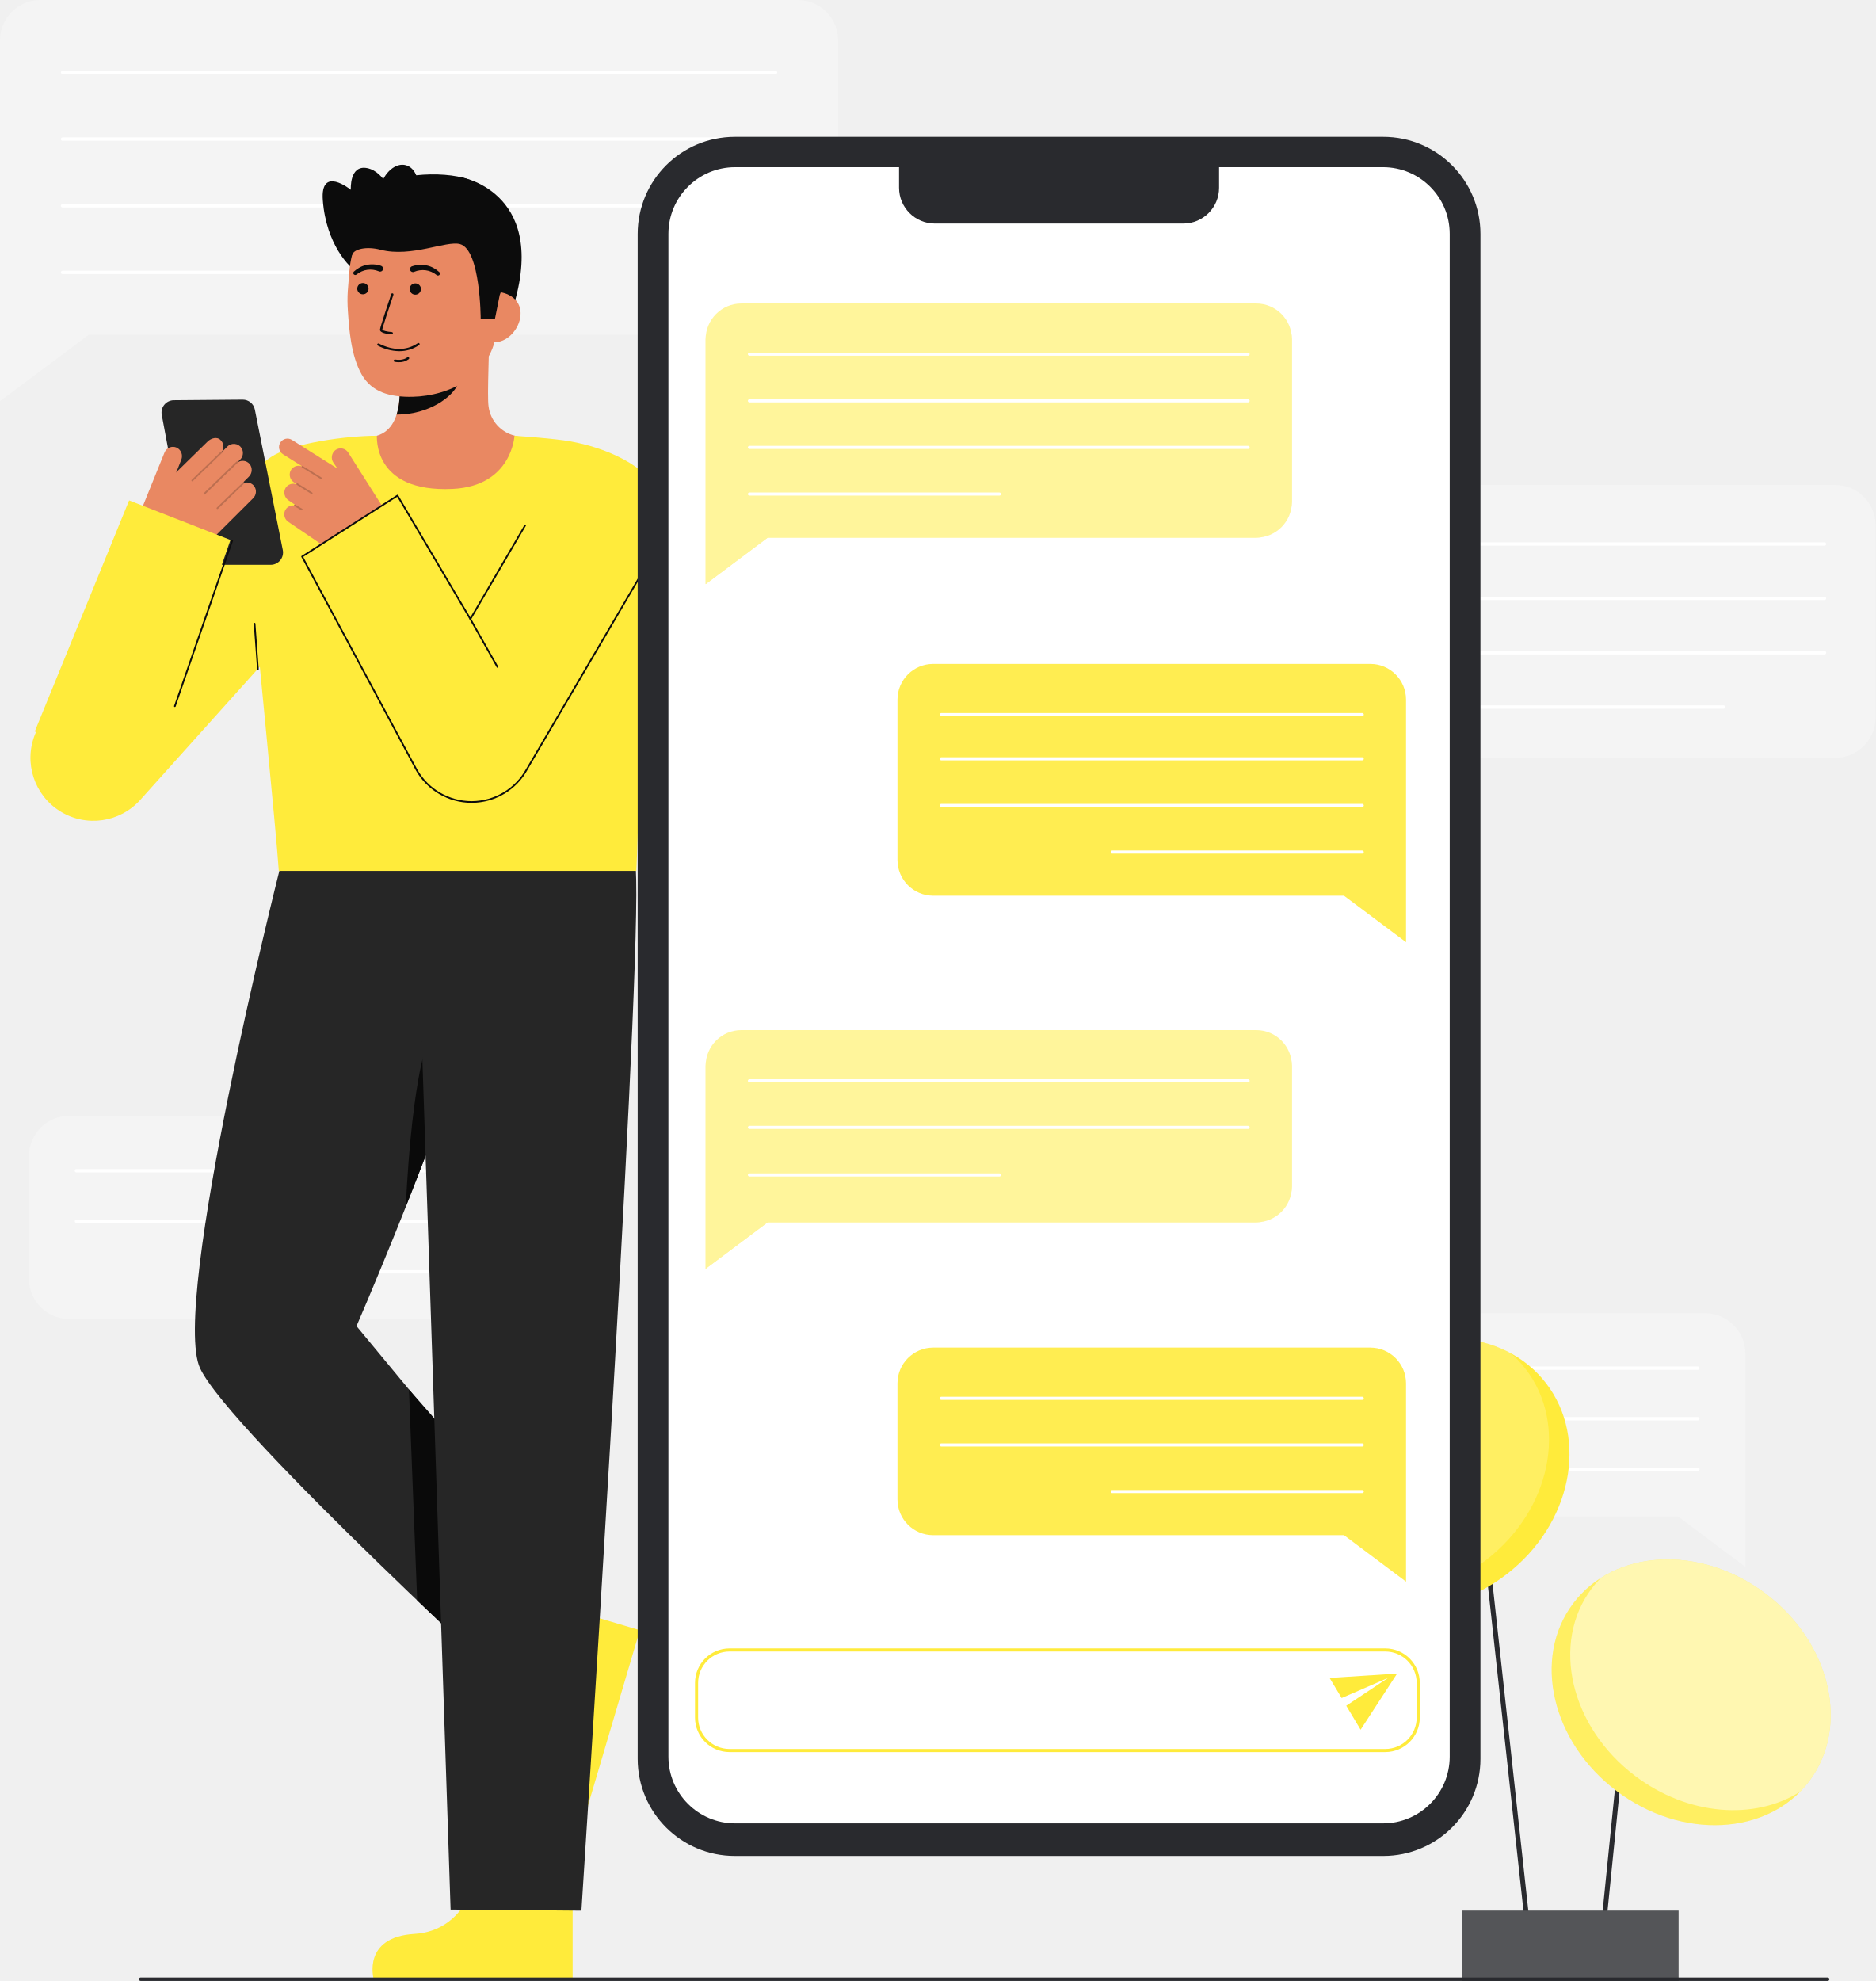
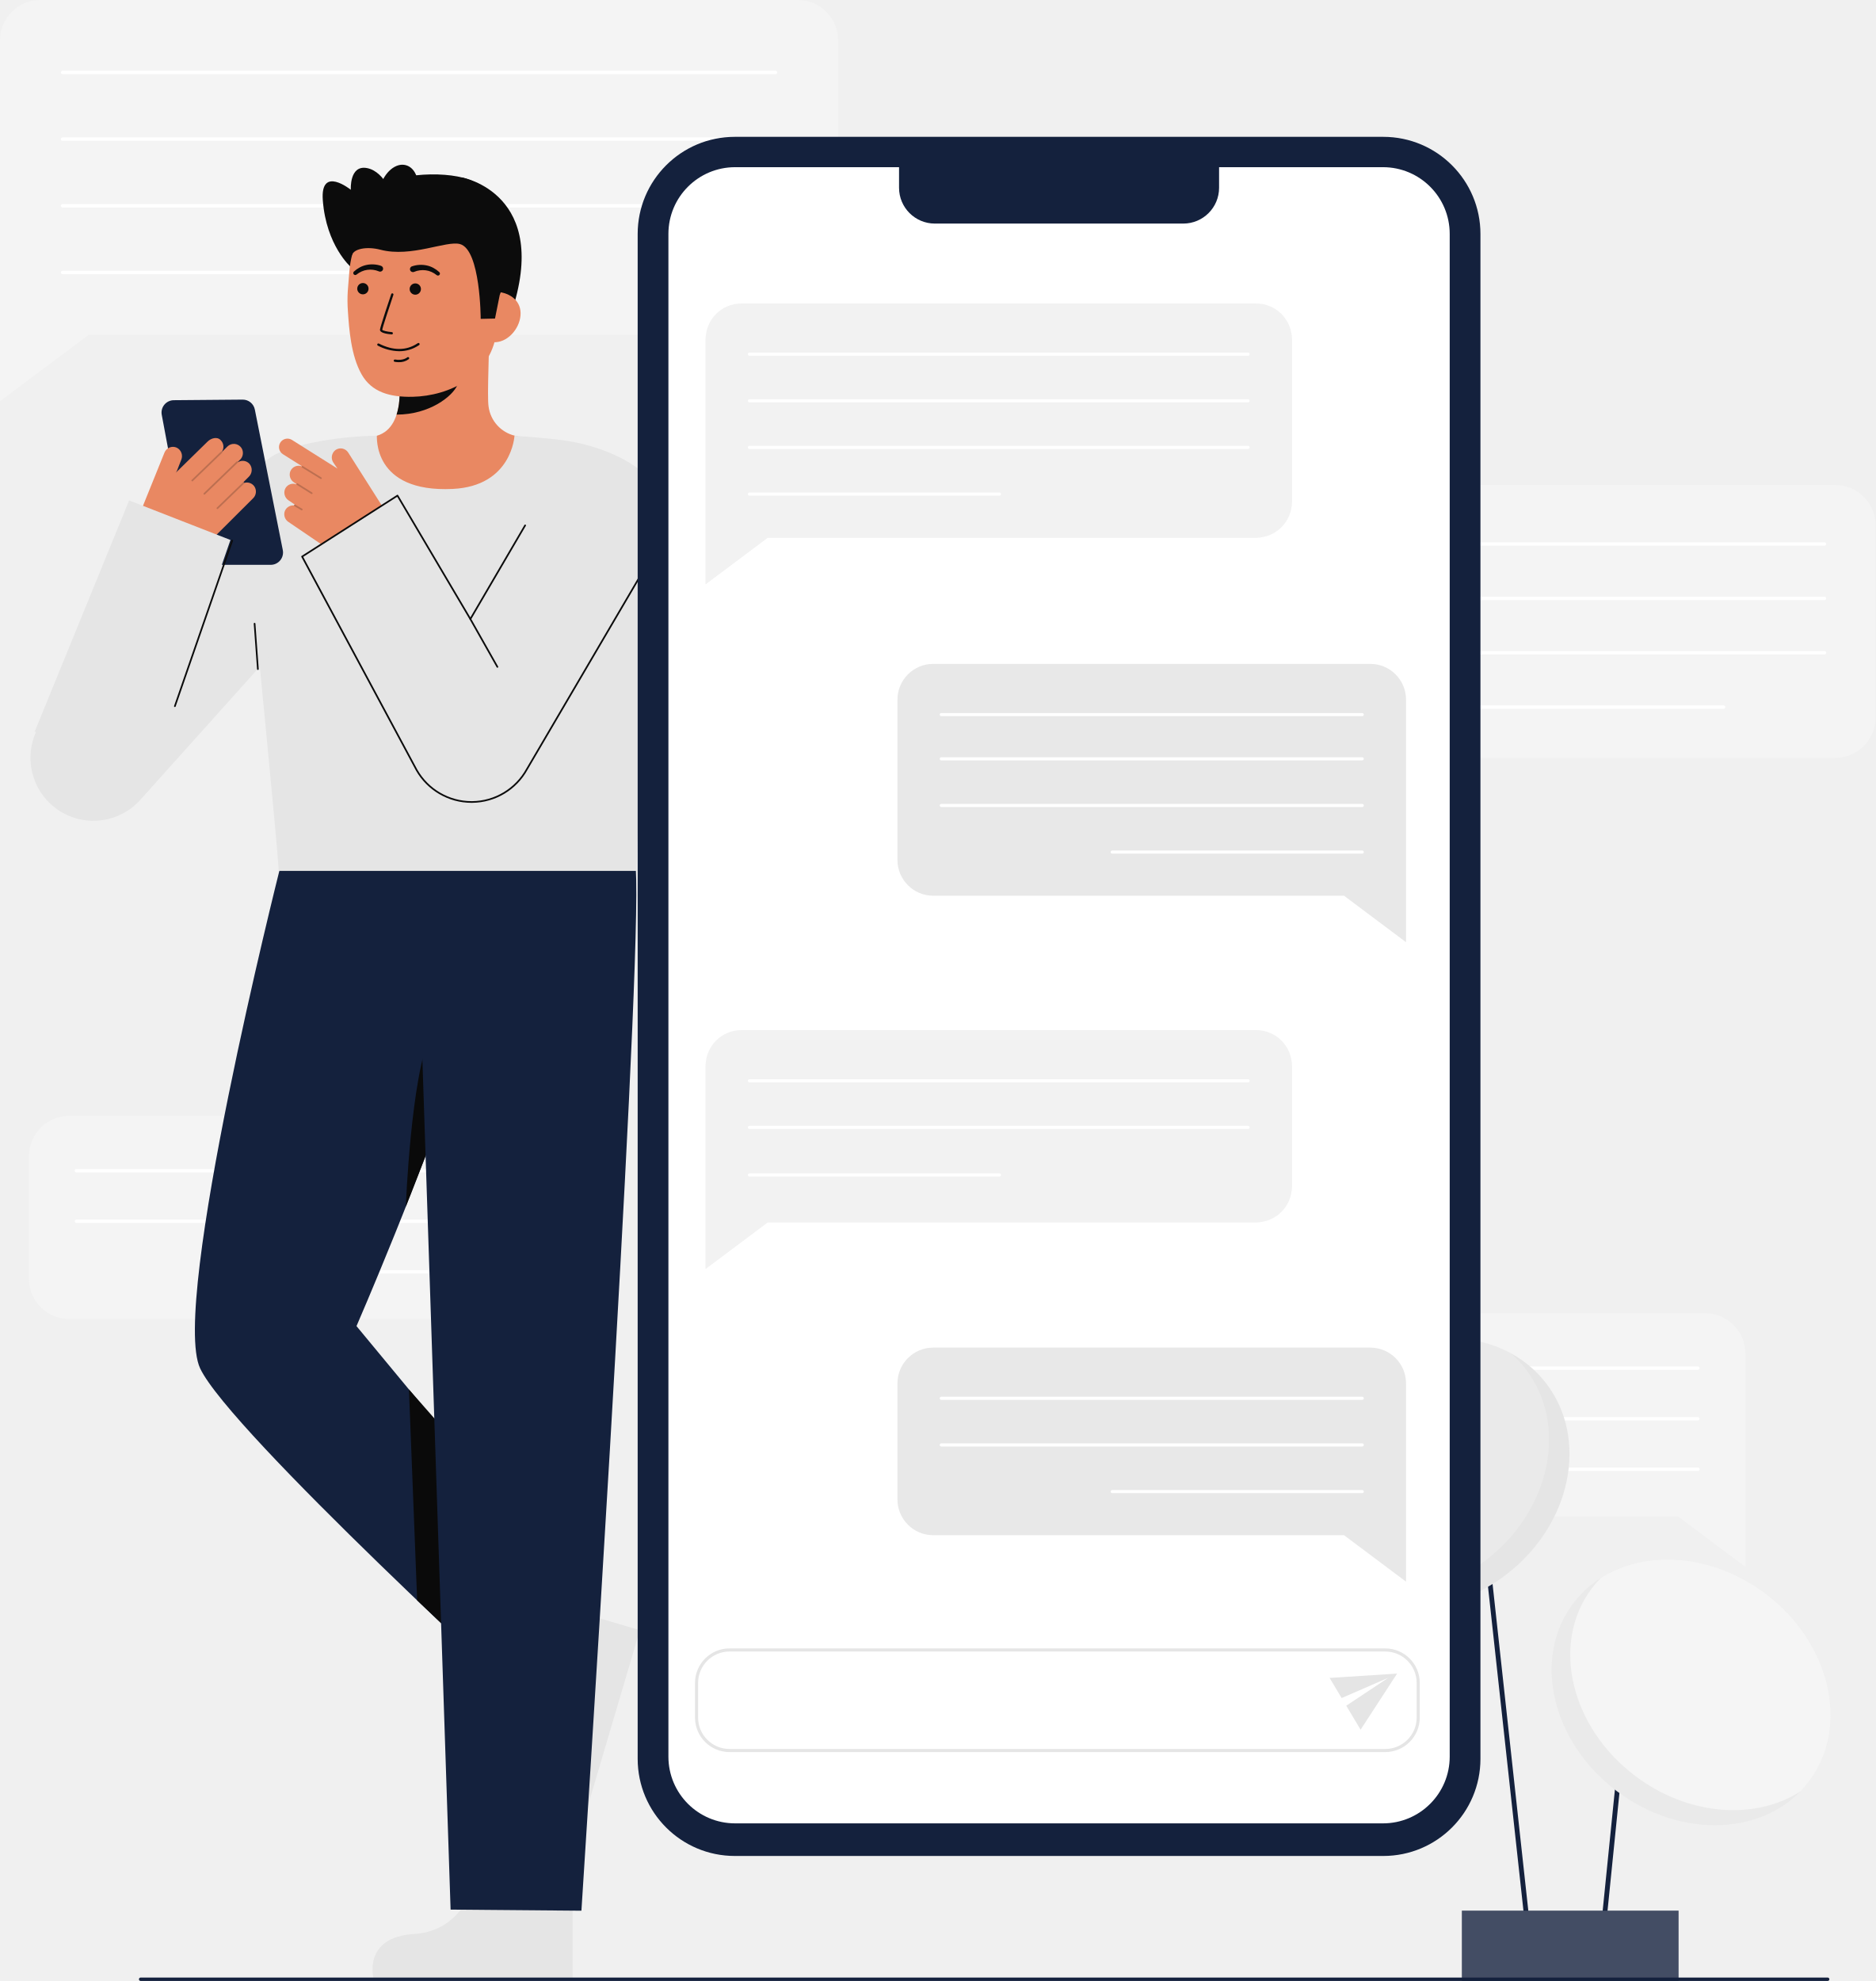
<svg xmlns="http://www.w3.org/2000/svg" viewBox="0 0 848.181 895.667">
  <g id="Layer_8" data-name="Layer 8">
    <g>
      <path d="M558.33,685.651H758.9l30.4,22.769v-96.4a18.261,18.261,0,0,0-18.261-18.261H558.33a18.261,18.261,0,0,0-18.261,18.261v55.366A18.262,18.262,0,0,0,558.33,685.651Z" fill="#f4f4f4" />
      <path d="M767.839,619.35H561.527a.762.762,0,0,1,0-1.523H767.839a.762.762,0,0,1,0,1.523Z" fill="#fff" />
      <path d="M767.839,642.2H561.527a.762.762,0,0,1,0-1.523H767.839a.762.762,0,0,1,0,1.523Z" fill="#fff" />
      <path d="M767.839,665.05H645.31a.762.762,0,0,1,0-1.524H767.839a.762.762,0,0,1,0,1.524Z" fill="#fff" />
    </g>
    <g>
-       <rect x="678.099" y="641.308" width="2.187" height="246.77" transform="translate(-79.156 78.423) rotate(-6.245)" fill="#292a2e" />
-       <rect x="665.209" y="813.35" width="131.311" height="2.187" transform="translate(-152.951 1459.696) rotate(-84.228)" fill="#292a2e" />
-       <rect x="661.1" y="863.867" width="97.989" height="31.8" fill="#292a2e" />
+       <rect x="678.099" y="641.308" width="2.187" height="246.77" transform="translate(-79.156 78.423) rotate(-6.245)" fill="#14213D" />
+       <rect x="665.209" y="813.35" width="131.311" height="2.187" transform="translate(-152.951 1459.696) rotate(-84.228)" fill="#14213D" />
+       <rect x="661.1" y="863.867" width="97.989" height="31.8" fill="#14213D" />
      <rect x="661.1" y="863.867" width="97.989" height="31.8" fill="#fff" opacity="0.2" />
-       <ellipse cx="764.785" cy="765.156" rx="55.903" ry="66.797" transform="translate(-306.445 916.24) rotate(-53.042)" fill="#FFEB3B" />
+       <ellipse cx="764.785" cy="765.156" rx="55.903" ry="66.797" transform="translate(-306.445 916.24) rotate(-53.042)" fill="#E5E5E5" />
      <ellipse cx="764.785" cy="765.156" rx="55.903" ry="66.797" transform="translate(-306.445 916.24) rotate(-53.042)" fill="#fff" opacity="0.2" />
      <path d="M818.158,805.317a45.134,45.134,0,0,1-4.071,4.717c-20.434,13.055-50.594,11-74.522-7.007-29.476-22.175-38.322-60.155-19.758-84.826a47.371,47.371,0,0,1,4.061-4.717c20.444-13.065,50.595-11,74.532,7C827.875,742.666,836.722,780.646,818.158,805.317Z" fill="#fff" opacity="0.5" />
-       <ellipse cx="646.264" cy="666.172" rx="66.797" ry="57.522" transform="translate(-272.378 533.735) rotate(-37.665)" fill="#FFEB3B" />
+       <ellipse cx="646.264" cy="666.172" rx="66.797" ry="57.522" transform="translate(-272.378 533.735) rotate(-37.665)" fill="#E5E5E5" />
      <path d="M672.159,705.244c-22.616,17.468-51.358,20.13-72.193,8.759a50.448,50.448,0,0,1-6.576-7.017c-19.416-25.141-11.479-63.806,17.722-86.343,22.616-17.459,51.358-20.13,72.183-8.768a49.886,49.886,0,0,1,6.586,7.026C709.3,644.042,701.36,682.707,672.159,705.244Z" fill="#fff" opacity="0.2" />
    </g>
    <g>
      <path d="M829.92,342.659H571.913l-32.691,24.485V237.536a18.262,18.262,0,0,1,18.262-18.261H829.92a18.261,18.261,0,0,1,18.261,18.261V324.4A18.262,18.262,0,0,1,829.92,342.659Z" fill="#f4f4f4" />
      <path d="M825.106,246.734H562.3a.762.762,0,1,1,0-1.523H825.106a.762.762,0,0,1,0,1.523Z" fill="#fff" />
      <path d="M825.106,271.305H562.3a.762.762,0,1,1,0-1.523H825.106a.762.762,0,0,1,0,1.523Z" fill="#fff" />
      <path d="M825.106,295.877H562.3a.762.762,0,1,1,0-1.524H825.106a.762.762,0,0,1,0,1.524Z" fill="#fff" />
      <path d="M779.408,320.448H562.3a.762.762,0,1,1,0-1.523h217.11a.762.762,0,1,1,0,1.523Z" fill="#fff" />
    </g>
    <g>
      <path d="M31.34,596.375H231.907l30.4,22.77v-96.4a18.262,18.262,0,0,0-18.261-18.262H31.34a18.262,18.262,0,0,0-18.262,18.262v55.366A18.262,18.262,0,0,0,31.34,596.375Z" fill="#f4f4f4" />
      <path d="M240.848,530.075H34.537a.762.762,0,0,1,0-1.524H240.848a.762.762,0,0,1,0,1.524Z" fill="#fff" />
      <path d="M240.848,552.924H34.537a.762.762,0,0,1,0-1.523H240.848a.762.762,0,1,1,0,1.523Z" fill="#fff" />
      <path d="M240.848,575.774H118.32a.762.762,0,1,1,0-1.523H240.848a.762.762,0,1,1,0,1.523Z" fill="#fff" />
    </g>
    <g>
      <path d="M360.754,151.361H40.1L0,181.4V18.261A18.261,18.261,0,0,1,18.261,0H360.754a18.261,18.261,0,0,1,18.261,18.261V133.1A18.262,18.262,0,0,1,360.754,151.361Z" fill="#f4f4f4" />
      <path d="M350.707,33.513H28.308a.762.762,0,0,1,0-1.524h322.4a.762.762,0,1,1,0,1.524Z" fill="#fff" />
      <path d="M350.707,63.655H28.308a.762.762,0,1,1,0-1.523h322.4a.762.762,0,1,1,0,1.523Z" fill="#fff" />
      <path d="M350.707,93.8H28.308a.762.762,0,1,1,0-1.523h322.4a.762.762,0,1,1,0,1.523Z" fill="#fff" />
      <path d="M189.945,123.941H28.308a.762.762,0,1,1,0-1.523H189.945a.762.762,0,0,1,0,1.523Z" fill="#fff" />
    </g>
    <g>
      <g>
        <path d="M158.65,120.725s-11.127-9.632-12.667-30.19c-1.192-15.918,12.667-4.729,12.667-4.729s-.746-11.469,7.458-9.786,12.045,13.936,12.045,13.936" fill="#0c0c0c" />
        <path d="M208.832,80.219s40.8,7.16,22.215,61.855H219.979" fill="#0c0c0c" />
        <g>
          <path id="sk" d="M162.879,198.936c.181-.023,2.191,33.322,40.928,30.415,26.818-2.009,36.38-30.462,37-30.462-2.892-.614-6.465-1.547-7.885-1.867a15.645,15.645,0,0,1-11.969-13.157c-.784-4.726.546-28.907.137-33.689l-41.165,9.188c.575,10.1,4.6,33.514-9.509,37.658C168.063,197.707,165.534,198.338,162.879,198.936Z" fill="#E98862" />
          <path id="sh" d="M179.343,187.453a29.788,29.788,0,0,0,1.238-6.389,68.126,68.126,0,0,0-.269-14.86,45.13,45.13,0,0,0,22.751-9.968c.765,2.823,4.968,15.158,3.805,17.841C204.667,179.149,194.329,187.453,179.343,187.453Z" fill="#0c0c0c" opacity="1" />
          <path d="M186.649,179.4c16.3-.368,36.381-9.306,38.135-31.283l1.582-19.83C228.12,106.308,218,87.571,197.307,85.92h0c-20.692-1.651-37.58,14.93-39.334,36.907l-.7,8.779a66.6,66.6,0,0,0,.054,9.062c.533,7.975,1.374,20.1,6.194,28.592C168.071,177.275,176.235,179.631,186.649,179.4Z" fill="#E98862" />
          <path d="M180.478,158.788a21.418,21.418,0,0,1-9.605-2.511.524.524,0,0,1,.475-.934c6.389,3.246,12.388,3.236,17.35-.03a3.374,3.374,0,0,1,.31-.191.524.524,0,0,1,.46.942c-.04.022-.1.065-.194.125A15.7,15.7,0,0,1,180.478,158.788Z" fill="#0c0c0c" opacity="1" />
          <path d="M180.3,163.753a10.605,10.605,0,0,1-1.809-.164.524.524,0,1,1,.18-1.032c3.594.627,5.432-.916,5.509-.982a.524.524,0,0,1,.691.788A7.1,7.1,0,0,1,180.3,163.753Z" fill="#0c0c0c" opacity="1" />
          <circle cx="164.111" cy="130.524" r="2.556" fill="#0c0c0c" />
          <circle cx="187.806" cy="130.685" r="2.556" fill="#0c0c0c" />
          <path d="M222.965,154.707c6.288.5,11.922-5.819,12.424-12.107s-4.319-10.163-10.607-10.665l-3.577,3.955-3.647,18.385Z" fill="#E98862" />
        </g>
        <g>
          <path d="M217.381,144.174s-.04-31.266-9.348-33.82c-6.2-1.7-22.04,6.193-35.978,2.554-6.1-1.592-12.063-.456-12.855,2.422-.314,1.139-3.049-15.719,7.467-27.67,8.373-9.515,33.765-10.659,45.01-6.6,31.137,11.235,14.311,52.334,14.311,52.334l-2.135,10.635Z" fill="#0c0c0c" />
          <g opacity="1">
            <path d="M177.166,151.188l-.04,0c-2.027-.156-5.409-.644-5.294-2.161.1-1.256,4.583-14.552,5.094-16.064a.518.518,0,0,1,.981.332c-1.991,5.888-4.976,14.958-5.043,15.812.172.373,2.242.887,4.34,1.049a.518.518,0,0,1-.038,1.034Z" fill="#0c0c0c" />
          </g>
          <path d="M171.3,122.675a10.079,10.079,0,0,0-5.175-.673,8.9,8.9,0,0,0-2.585.732,10.971,10.971,0,0,0-2.341,1.429l-.056.042a.9.9,0,0,1-1.128-1.389,12.916,12.916,0,0,1,2.634-1.891,11.045,11.045,0,0,1,3.089-1.13,12.114,12.114,0,0,1,3.295-.245,11.964,11.964,0,0,1,3.334.658,1.346,1.346,0,0,1-.894,2.539c-.033-.011-.064-.024-.095-.037Z" fill="#0c0c0c" />
          <path d="M186.3,120.421a12.491,12.491,0,0,1,6.629-.411,11.045,11.045,0,0,1,3.089,1.13,12.875,12.875,0,0,1,2.633,1.892.895.895,0,0,1-1.125,1.39l-.059-.044a10.964,10.964,0,0,0-2.34-1.429,8.914,8.914,0,0,0-2.586-.733,9.732,9.732,0,0,0-2.679,0,9.63,9.63,0,0,0-2.5.671l-.075.033a1.346,1.346,0,1,1-1.09-2.462C186.237,120.446,186.271,120.433,186.3,120.421Z" fill="#0c0c0c" />
        </g>
        <ellipse cx="180.173" cy="86.938" rx="12.712" ry="8.636" transform="translate(47.894 237.014) rotate(-74.365)" fill="#0c0c0c" />
      </g>
      <g>
-         <path d="M228.443,762.261s26.6,14.725,21.258,37.716,14.107,23.416,14.107,23.416l25.546-86.335L246.22,724.294Z" fill="#FFEB3B" />
-         <path d="M126.322,393.77s-49.414,195.9-35.82,224.9c13.364,28.507,151.755,155.172,151.755,155.172l24.931-46.333L161.217,599.571s30.111-69.3,47.47-122.584c10.465-32.12,21.82-60.929,23.492-94.669h0Z" fill="#262626" />
+         <path d="M228.443,762.261s26.6,14.725,21.258,37.716,14.107,23.416,14.107,23.416l25.546-86.335L246.22,724.294Z" fill="#E5E5E5" />
+         <path d="M126.322,393.77s-49.414,195.9-35.82,224.9c13.364,28.507,151.755,155.172,151.755,155.172l24.931-46.333L161.217,599.571s30.111-69.3,47.47-122.584c10.465-32.12,21.82-60.929,23.492-94.669h0Z" fill="#14213D" />
        <polygon points="199.202 644.455 184.936 628.208 188.649 723.577 204.55 738.691 199.202 644.455" fill="#0a0a0a" />
        <path d="M197.127,510.744s2.6-53.238-2.351-43.025C185.844,486.157,183.51,545.6,183.51,545.6Z" fill="#0a0a0a" />
-         <path d="M215.792,847.832S210.937,873,187.376,874.4s-18.451,20.171-18.451,20.171H258.96V849.587Z" fill="#FFEB3B" />
-         <path d="M287.066,388.8s.4-1.854.636,8.988c1.395,63.99-24.768,466.1-24.768,466.1l-59.163-.5L187.932,386.2Z" fill="#262626" />
+         <path d="M215.792,847.832S210.937,873,187.376,874.4s-18.451,20.171-18.451,20.171H258.96V849.587Z" fill="#E5E5E5" />
+         <path d="M287.066,388.8s.4-1.854.636,8.988c1.395,63.99-24.768,466.1-24.768,466.1l-59.163-.5L187.932,386.2Z" fill="#14213D" />
      </g>
-       <path d="M114.75,272.348c1.22,14.334,10.156,103.766,11.329,121.422H287.758c.913-15.924,2.014-85.558,5.478-116.7,3.306-29.716,9.792-45.669,5.038-54.454-7.77-14.359-29-21.58-43.476-23.54-8.84-1.2-22.136-2.055-22.136-2.055s-1.126,22.773-27.969,24.041c-36.54,1.724-34.1-24.041-34.281-24.041-13.267,0-38.375,3.174-48.011,9.726C100.735,221.482,112.16,241.97,114.75,272.348Z" fill="#FFEB3B" />
-       <path d="M124.327,216.479l-37.649,38.95L52.392,241.572l-36.34,89.914-.225.537a28.472,28.472,0,0,0,47.606,29.634l98.7-109.959Z" fill="#FFEB3B" />
+       <path d="M114.75,272.348c1.22,14.334,10.156,103.766,11.329,121.422H287.758c.913-15.924,2.014-85.558,5.478-116.7,3.306-29.716,9.792-45.669,5.038-54.454-7.77-14.359-29-21.58-43.476-23.54-8.84-1.2-22.136-2.055-22.136-2.055s-1.126,22.773-27.969,24.041c-36.54,1.724-34.1-24.041-34.281-24.041-13.267,0-38.375,3.174-48.011,9.726C100.735,221.482,112.16,241.97,114.75,272.348Z" fill="#E5E5E5" />
+       <path d="M124.327,216.479l-37.649,38.95L52.392,241.572l-36.34,89.914-.225.537a28.472,28.472,0,0,0,47.606,29.634l98.7-109.959Z" fill="#E5E5E5" />
      <g>
        <path d="M157.476,204.623a4.054,4.054,0,0,0-5.772-1.147,4.209,4.209,0,0,0-.964,5.664l1.872,2.721L132.032,198.9a3.823,3.823,0,1,0-4.075,6.47l8.57,5.4a.393.393,0,0,0-.059.063,4.055,4.055,0,0,0-5.164,2.226,4.152,4.152,0,0,0,1.593,5.006l1.141.773a.382.382,0,0,0,0,.139,4.05,4.05,0,0,0-4.922,1.688,4.207,4.207,0,0,0,1.39,5.574l2.813,1.906a.375.375,0,0,0-.307.18.359.359,0,0,0-.046.2,4.045,4.045,0,0,0-4.123,2.452,4.152,4.152,0,0,0,1.593,5.006l15.231,10.358a20.414,20.414,0,0,0,22.822.051l10.872-7.294Z" fill="#E98862" />
        <g opacity="0.2">
          <path d="M145.077,216.577a.387.387,0,0,1-.124-.049l-8.386-5.146a.381.381,0,0,1,.4-.649l8.385,5.146a.381.381,0,0,1-.274.7Z" fill="#0c0c0c" />
          <path d="M140.9,223.369a.385.385,0,0,1-.127-.051l-6.559-4.1a.381.381,0,0,1,.4-.646l6.559,4.1a.381.381,0,0,1-.277.7Z" fill="#0c0c0c" />
          <path d="M136.412,230.751a.377.377,0,0,1-.119-.046l-3.143-1.862a.381.381,0,1,1,.388-.655l3.142,1.862a.381.381,0,0,1-.268.7Z" fill="#0c0c0c" />
        </g>
      </g>
      <g>
-         <path d="M90.459,255.378h31.958a5.579,5.579,0,0,0,5.472-6.668l-12.644-63.541a5.58,5.58,0,0,0-5.519-4.49l-31.144.262a5.58,5.58,0,0,0-5.437,6.6l11.83,63.278A5.578,5.578,0,0,0,90.459,255.378Z" fill="#262626" />
+         <path d="M90.459,255.378h31.958a5.579,5.579,0,0,0,5.472-6.668l-12.644-63.541a5.58,5.58,0,0,0-5.519-4.49l-31.144.262a5.58,5.58,0,0,0-5.437,6.6l11.83,63.278A5.578,5.578,0,0,0,90.459,255.378Z" fill="#14213D" />
        <path d="M115.075,219.992a4.118,4.118,0,0,0-4.612-1.661.316.316,0,0,0-.437-.287l2.481-2.475a4.285,4.285,0,0,0,.326-5.841,4.125,4.125,0,0,0-5.251-.747c0-.041-.032-.075-.045-.115l1.022-1.018a4.23,4.23,0,0,0,.637-5.312,4.132,4.132,0,0,0-6.359-.642l-2.357,2.351c-.01-.014-.006-.034-.018-.047s-.043-.014-.061-.027a4.125,4.125,0,0,0-.561-5.116c-1.593-1.822-4.435-.931-5.959.589L79.5,213.728l.439-.657,2.035-5.189a4.285,4.285,0,0,0-2.045-5.481,4.129,4.129,0,0,0-5.555,2.249l-11.9,29.438s25.01,18.1,31.008,12.117l20.958-20.9A4.228,4.228,0,0,0,115.075,219.992Z" fill="#E98862" />
        <g opacity="0.2">
          <path d="M86.679,217.52a.381.381,0,0,0,.532,0l13.241-12.786a.381.381,0,1,0-.529-.548L86.682,216.975a.381.381,0,0,0-.009.539Z" fill="#0c0c0c" />
          <path d="M92.157,223.515a.381.381,0,0,0,.532,0l14.777-14.269a.381.381,0,0,0,.01-.539.394.394,0,0,0-.539-.009L92.16,222.97a.382.382,0,0,0-.009.539Z" fill="#0c0c0c" />
          <path d="M98.053,230.043a.381.381,0,0,0,.532,0l11.788-11.383a.381.381,0,1,0-.53-.547L98.056,229.5a.382.382,0,0,0-.01.539Z" fill="#0c0c0c" />
        </g>
      </g>
-       <polygon points="58.393 226.251 104.214 244.133 69.357 344.772 15.71 330.764 58.393 226.251" fill="#FFEB3B" />
-       <path d="M213.236,362.605a28.563,28.563,0,0,1-24.83-14.447l-51.788-96.51,43.131-27.567,32.961,55.81,35.627-61.559L294.6,252.274,238.317,347.71A28.563,28.563,0,0,1,213.494,362.6Z" fill="#FFEB3B" />
+       <polygon points="58.393 226.251 104.214 244.133 69.357 344.772 15.71 330.764 58.393 226.251" fill="#E5E5E5" />
+       <path d="M213.236,362.605a28.563,28.563,0,0,1-24.83-14.447l-51.788-96.51,43.131-27.567,32.961,55.81,35.627-61.559L294.6,252.274,238.317,347.71A28.563,28.563,0,0,1,213.494,362.6Z" fill="#E5E5E5" />
      <path d="M213.236,362.985a29,29,0,0,1-25.161-14.639l-51.793-96.519a.38.38,0,0,1,.131-.5l43.131-27.567a.372.372,0,0,1,.294-.049.381.381,0,0,1,.239.176l32.631,55.253,24.439-41.789a.381.381,0,0,1,.658.385l-24.767,42.348a.38.38,0,0,1-.328.188h0a.38.38,0,0,1-.328-.187l-32.76-55.471-42.5,27.164,51.622,96.2a28.231,28.231,0,0,0,24.494,14.246h.255a28.2,28.2,0,0,0,24.491-14.695l50.405-85.937a.381.381,0,0,1,.658.385l-50.4,85.926A28.957,28.957,0,0,1,213.5,362.984Z" fill="#0c0c0c" />
      <path d="M224.933,301.9a.381.381,0,0,1-.331-.194l-12.224-21.631a.381.381,0,0,1,.663-.375l12.224,21.631a.382.382,0,0,1-.144.52A.388.388,0,0,1,224.933,301.9Z" fill="#0c0c0c" />
      <path d="M79.079,319.671a.378.378,0,0,1-.36-.5l25.93-74.866a.381.381,0,1,1,.72.25l-25.93,74.865A.381.381,0,0,1,79.079,319.671Z" fill="#0c0c0c" />
      <path d="M116.625,302.9a.381.381,0,0,1-.379-.353l-1.5-20.533a.381.381,0,0,1,.352-.407.388.388,0,0,1,.408.352l1.5,20.532a.382.382,0,0,1-.353.408Z" fill="#0c0c0c" />
    </g>
-     <path d="M826.493,895.636H63.627a.762.762,0,1,1,0-1.523H826.493a.762.762,0,1,1,0,1.523Z" fill="#292a2e" />
+     <path d="M826.493,895.636H63.627a.762.762,0,1,1,0-1.523H826.493a.762.762,0,1,1,0,1.523Z" fill="#14213D" />
    <g>
      <g>
-         <rect x="288.371" y="61.871" width="381.125" height="777.264" rx="43.928" fill="#292a2e" />
+         <rect x="288.371" y="61.871" width="381.125" height="777.264" rx="43.928" fill="#14213D" />
        <rect x="302.274" y="75.589" width="353.321" height="748.805" rx="30.164" fill="#fff" />
-         <path d="M406.572,69.917H551.3a0,0,0,0,1,0,0V84.892A16.194,16.194,0,0,1,535.1,101.086H422.766a16.194,16.194,0,0,1-16.194-16.194V69.917A0,0,0,0,1,406.572,69.917Z" fill="#292a2e" />
+         <path d="M406.572,69.917H551.3a0,0,0,0,1,0,0V84.892A16.194,16.194,0,0,1,535.1,101.086H422.766a16.194,16.194,0,0,1-16.194-16.194V69.917A0,0,0,0,1,406.572,69.917Z" fill="#14213D" />
      </g>
      <g>
-         <path d="M568.071,243.1H347.161l-28.052,21.011V153.378a16.155,16.155,0,0,1,16.156-16.155H568.071a16.155,16.155,0,0,1,16.156,16.155v73.565A16.155,16.155,0,0,1,568.071,243.1Z" fill="#FFEB3B" />
+         <path d="M568.071,243.1H347.161l-28.052,21.011V153.378a16.155,16.155,0,0,1,16.156-16.155H568.071a16.155,16.155,0,0,1,16.156,16.155v73.565A16.155,16.155,0,0,1,568.071,243.1Z" fill="#E5E5E5" />
        <polygon points="584.227 243.098 347.161 243.098 319.109 264.109 319.109 137.223 584.227 137.223 584.227 243.098" fill="#fff" opacity="0.49" />
        <path d="M564.426,160.834H338.91a.7.7,0,0,1,0-1.405H564.426a.7.7,0,1,1,0,1.405Z" fill="#fff" />
        <path d="M564.426,181.919H338.91a.7.7,0,0,1,0-1.405H564.426a.7.7,0,1,1,0,1.405Z" fill="#fff" />
        <path d="M564.426,203H338.91a.7.7,0,0,1,0-1.406H564.426a.7.7,0,1,1,0,1.406Z" fill="#fff" />
        <path d="M451.974,224.089H338.91a.7.7,0,0,1,0-1.406H451.974a.7.7,0,1,1,0,1.406Z" fill="#fff" />
      </g>
      <g>
-         <path d="M422.018,694.09H607.787L635.839,715.1V625.455A16.156,16.156,0,0,0,619.683,609.3H422.018a16.156,16.156,0,0,0-16.156,16.156v52.479A16.156,16.156,0,0,0,422.018,694.09Z" fill="#FFEB3B" />
+         <path d="M422.018,694.09H607.787L635.839,715.1V625.455A16.156,16.156,0,0,0,619.683,609.3H422.018a16.156,16.156,0,0,0-16.156,16.156v52.479A16.156,16.156,0,0,0,422.018,694.09Z" fill="#E5E5E5" />
        <path d="M422.018,694.09H607.787L635.839,715.1V625.455A16.156,16.156,0,0,0,619.683,609.3H422.018a16.156,16.156,0,0,0-16.156,16.156v52.479A16.156,16.156,0,0,0,422.018,694.09Z" fill="#fff" opacity="0.11" />
        <path d="M616.038,632.911H425.663a.7.7,0,0,1,0-1.4H616.038a.7.7,0,1,1,0,1.4Z" fill="#fff" />
        <path d="M616.038,654H425.663a.7.7,0,0,1,0-1.406H616.038a.7.7,0,0,1,0,1.406Z" fill="#fff" />
        <path d="M616.038,675.081H502.974a.7.7,0,0,1,0-1.406H616.038a.7.7,0,1,1,0,1.406Z" fill="#fff" />
      </g>
      <g>
-         <path d="M422.018,404.966H607.787l28.052,21.011V316.331a16.156,16.156,0,0,0-16.156-16.156H422.018a16.156,16.156,0,0,0-16.156,16.156V388.81A16.156,16.156,0,0,0,422.018,404.966Z" fill="#FFEB3B" />
+         <path d="M422.018,404.966H607.787l28.052,21.011V316.331a16.156,16.156,0,0,0-16.156-16.156H422.018a16.156,16.156,0,0,0-16.156,16.156V388.81A16.156,16.156,0,0,0,422.018,404.966Z" fill="#E5E5E5" />
        <path d="M422.018,404.966H607.787l28.052,21.011V316.331a16.156,16.156,0,0,0-16.156-16.156H422.018a16.156,16.156,0,0,0-16.156,16.156V388.81A16.156,16.156,0,0,0,422.018,404.966Z" fill="#fff" opacity="0.11" />
        <path d="M616.038,343.787H425.663a.7.7,0,0,1,0-1.4H616.038a.7.7,0,1,1,0,1.4Z" fill="#fff" />
        <path d="M616.038,323.787H425.663a.7.7,0,0,1,0-1.4H616.038a.7.7,0,1,1,0,1.4Z" fill="#fff" />
        <path d="M616.038,364.872H425.663a.7.7,0,0,1,0-1.406H616.038a.7.7,0,1,1,0,1.406Z" fill="#fff" />
        <path d="M616.038,385.957H502.974a.7.7,0,0,1,0-1.406H616.038a.7.7,0,1,1,0,1.406Z" fill="#fff" />
      </g>
      <g>
-         <path d="M568.071,552.645H347.161l-28.052,21.011V481.9a16.156,16.156,0,0,1,16.156-16.156H568.071A16.156,16.156,0,0,1,584.227,481.9V536.49A16.155,16.155,0,0,1,568.071,552.645Z" fill="#FFEB3B" />
+         <path d="M568.071,552.645H347.161l-28.052,21.011V481.9a16.156,16.156,0,0,1,16.156-16.156H568.071A16.156,16.156,0,0,1,584.227,481.9V536.49A16.155,16.155,0,0,1,568.071,552.645Z" fill="#E5E5E5" />
        <polygon points="584.227 552.645 347.161 552.645 319.109 573.656 319.109 465.746 584.227 465.746 584.227 552.645" fill="#fff" opacity="0.49" />
        <path d="M564.426,489.358H338.91a.7.7,0,0,1,0-1.406H564.426a.7.7,0,1,1,0,1.406Z" fill="#fff" />
        <path d="M564.426,510.443H338.91a.7.7,0,0,1,0-1.406H564.426a.7.7,0,0,1,0,1.406Z" fill="#fff" />
        <path d="M451.974,531.933H338.91a.7.7,0,0,1,0-1.4H451.974a.7.7,0,1,1,0,1.4Z" fill="#fff" />
      </g>
-       <path d="M626.447,792.168H329.91A15.612,15.612,0,0,1,314.3,776.556V760.905a15.612,15.612,0,0,1,15.612-15.612H626.447a15.612,15.612,0,0,1,15.612,15.612v15.651A15.612,15.612,0,0,1,626.447,792.168ZM329.91,746.7A14.207,14.207,0,0,0,315.7,760.905v15.651a14.207,14.207,0,0,0,14.207,14.206H626.447a14.206,14.206,0,0,0,14.206-14.206V760.905A14.206,14.206,0,0,0,626.447,746.7Z" fill="#FFEB3B" />
-       <polygon points="601.279 758.635 606.727 767.732 627.822 758.57 608.807 771.206 615.301 782.049 631.801 756.679 601.279 758.635" fill="#FFEB3B" />
+       <path d="M626.447,792.168H329.91A15.612,15.612,0,0,1,314.3,776.556V760.905a15.612,15.612,0,0,1,15.612-15.612H626.447a15.612,15.612,0,0,1,15.612,15.612v15.651A15.612,15.612,0,0,1,626.447,792.168ZM329.91,746.7A14.207,14.207,0,0,0,315.7,760.905v15.651a14.207,14.207,0,0,0,14.207,14.206H626.447a14.206,14.206,0,0,0,14.206-14.206V760.905A14.206,14.206,0,0,0,626.447,746.7Z" fill="#E5E5E5" />
+       <polygon points="601.279 758.635 606.727 767.732 627.822 758.57 608.807 771.206 615.301 782.049 631.801 756.679 601.279 758.635" fill="#E5E5E5" />
    </g>
  </g>
</svg>
